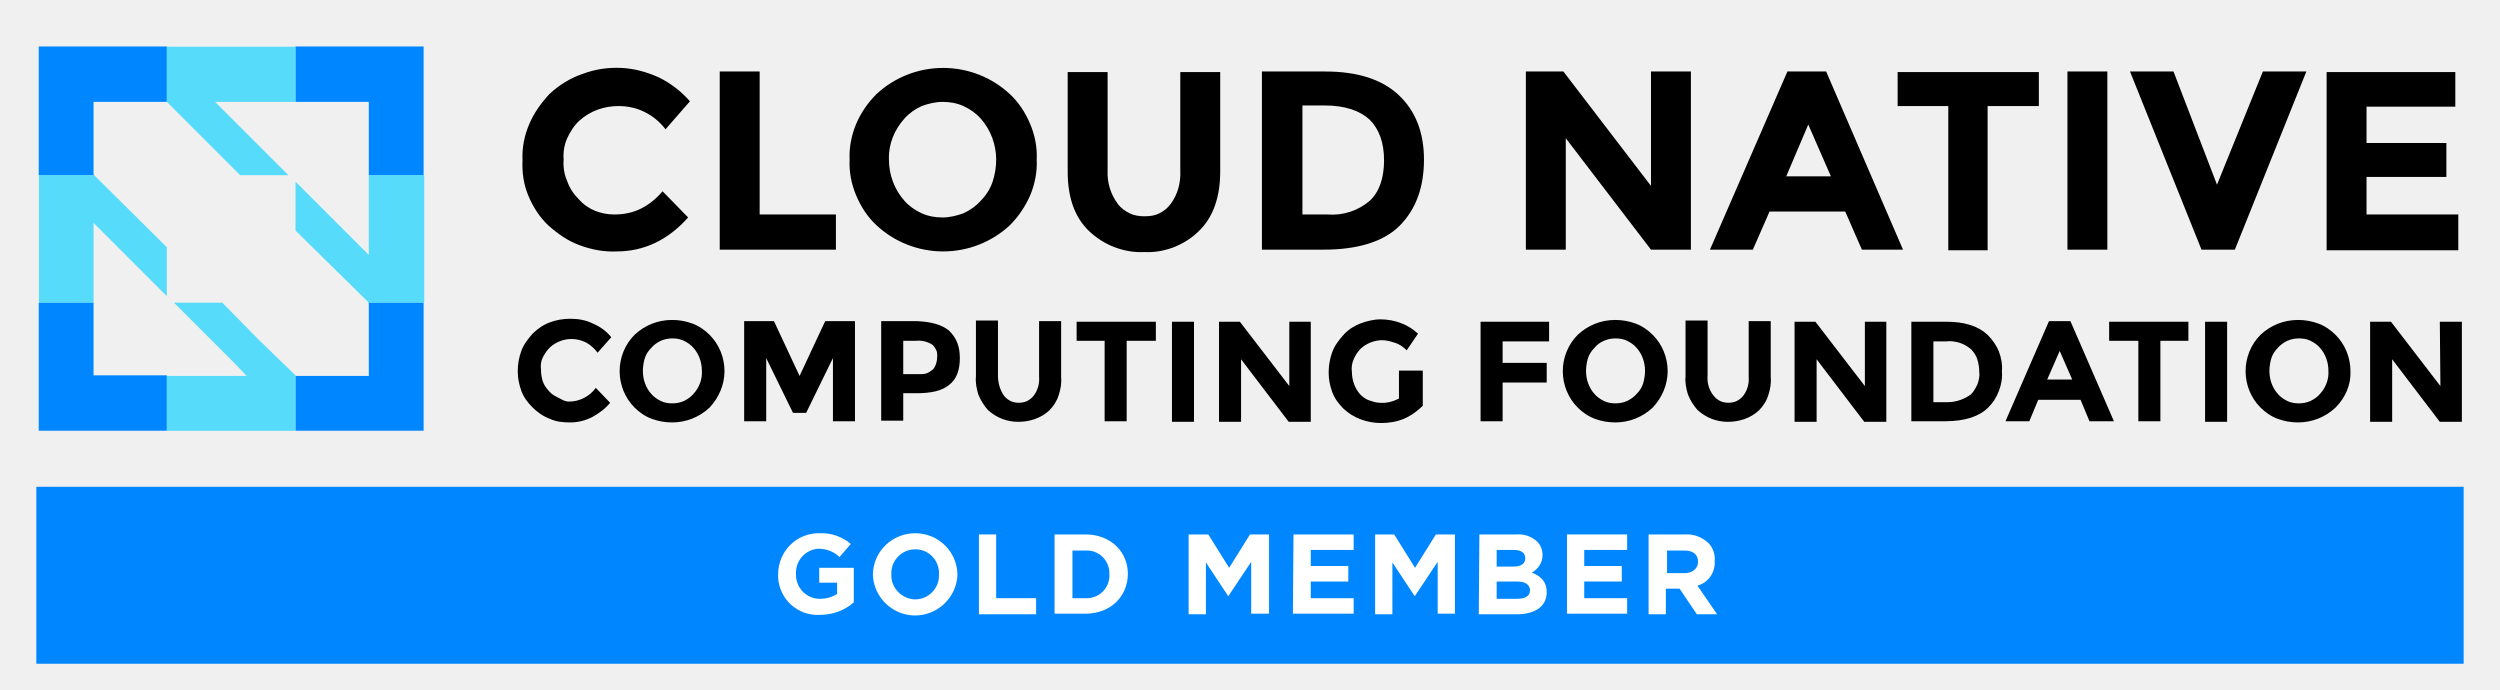
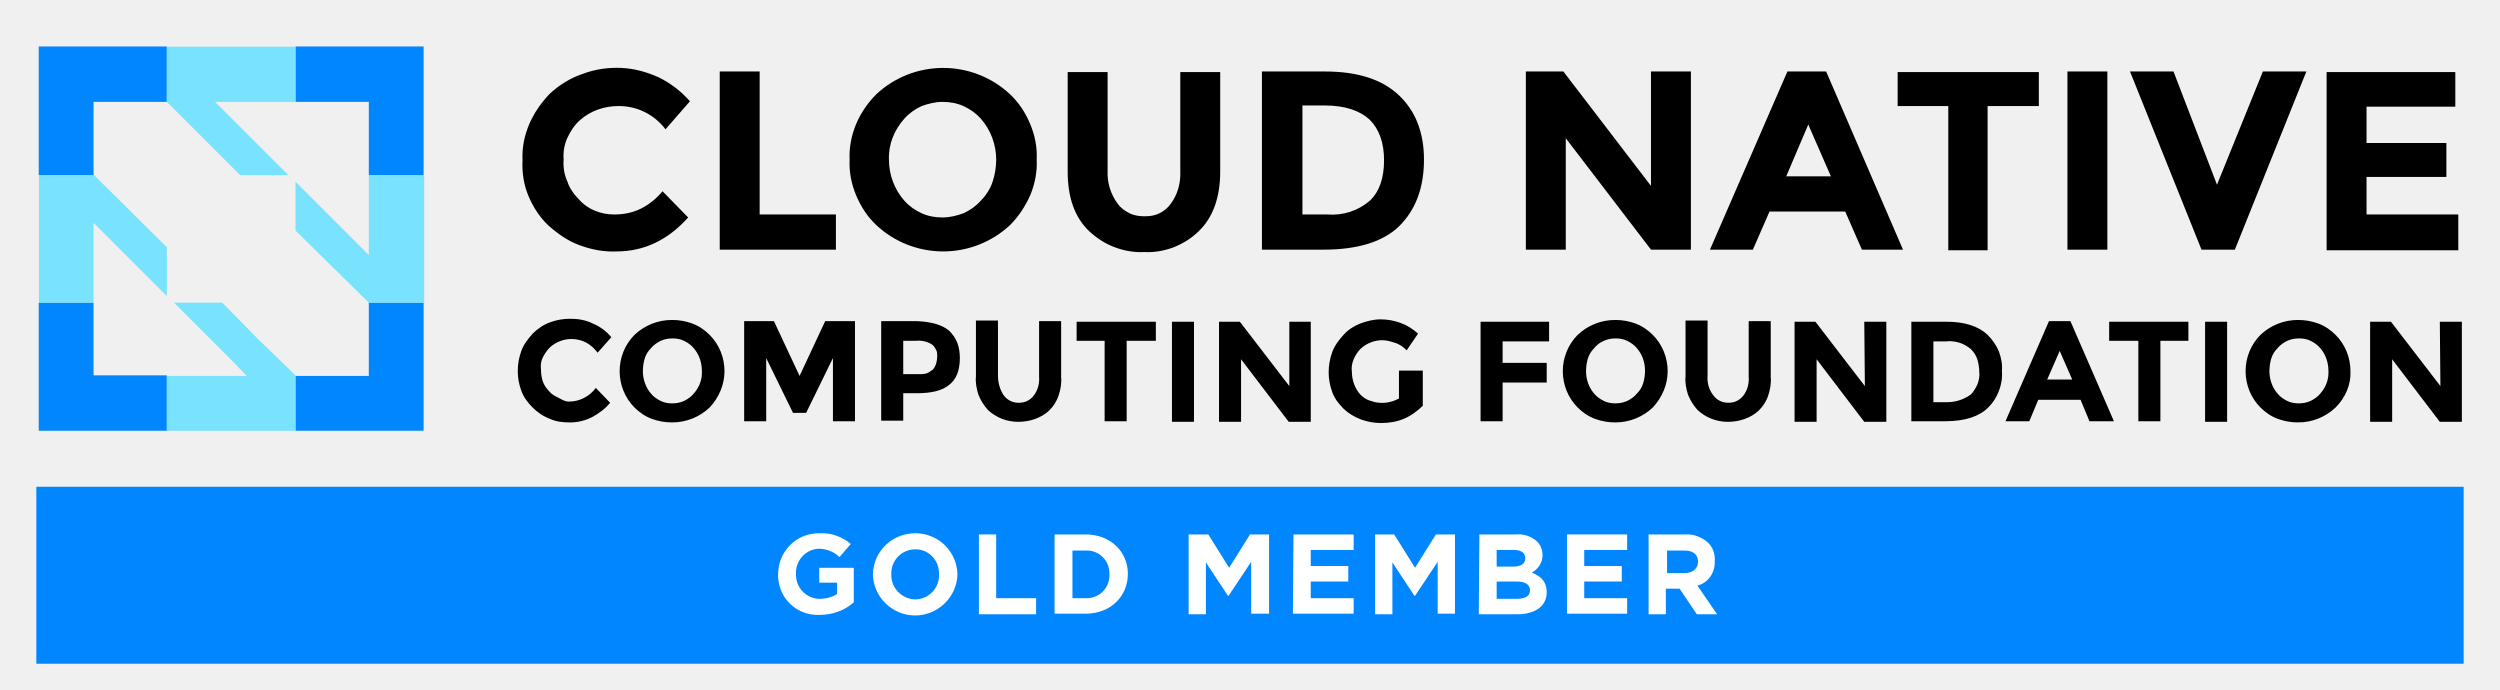
<svg xmlns="http://www.w3.org/2000/svg" xmlns:xlink="http://www.w3.org/1999/xlink" version="1.1" id="Layer_1" x="0px" y="0px" viewBox="0 0 419.6 115.8" style="enable-background:new 0 0 419.6 115.8;" xml:space="preserve">
  <style type="text/css">
	.st0{fill:#0086FF;}
	.st1{fill:#FFFFFF;}
- 	.st2{clip-path:url(#SVGID_00000032641336381565916640000008339985794063895190_);}
- 	.st3{opacity:0.8;}
- 	.st4{opacity:0.8;fill:#00CEFF;enable-background:new    ;}
+ 	.st2{clip-path:url(#SVGID_00000041997141516340822980000001896789130490560934_);}
+ 	.st3{opacity:0.8;fill:#5BDFFF;enable-background:new    ;}
</style>
  <rect x="6.1" y="81.7" class="st0" width="407.4" height="29.7" />
-   <path class="st1" d="M130.6,96.4L130.6,96.4c0-3.8,3-6.9,6.8-6.9c0.1,0,0.1,0,0.2,0c1.9-0.1,3.8,0.6,5.2,1.8l-1.9,2.2  c-0.9-0.9-2.2-1.4-3.5-1.4c-2.2,0.1-3.9,2-3.8,4.2v0c-0.1,2.2,1.6,4.1,3.8,4.2c0.1,0,0.2,0,0.3,0c1,0,2-0.3,2.8-0.8v-1.9h-3v-2.5  h5.8v5.8c-1.6,1.4-3.6,2.1-5.7,2.1c-3.7,0.2-6.8-2.6-7-6.3C130.6,96.8,130.6,96.6,130.6,96.4z" />
-   <path class="st1" d="M146.5,96.4L146.5,96.4c0.1-4,3.4-7,7.3-6.9c3.8,0.1,6.8,3.1,6.9,6.9v0c-0.1,3.9-3.4,7-7.3,6.9  C149.7,103.2,146.6,100.2,146.5,96.4z M157.6,96.4L157.6,96.4c0.1-2.3-1.7-4.2-3.9-4.2c0,0-0.1,0-0.1,0c-2.2,0-4,1.8-4,4  c0,0.1,0,0.1,0,0.2v0c-0.1,2.2,1.7,4.1,3.9,4.2c0,0,0.1,0,0.1,0c2.2,0,4-1.8,4-4C157.6,96.5,157.6,96.5,157.6,96.4z" />
-   <path class="st1" d="M164.3,89.7h2.9v10.7h6.7v2.7h-9.6V89.7z" />
-   <path class="st1" d="M177,89.7h5.2c4.2,0,7.1,2.9,7.1,6.6v0c0,3.8-2.9,6.7-7.1,6.7H177V89.7z M182.2,100.4c2.1,0.1,3.9-1.5,4-3.6  c0-0.1,0-0.3,0-0.4v0c0.1-2.1-1.5-3.9-3.6-4c-0.1,0-0.3,0-0.4,0H180v8H182.2z" />
-   <path class="st1" d="M199.6,89.7h3.2l3.5,5.6l3.5-5.6h3.2V103H210v-8.7l-3.8,5.7h-0.1l-3.7-5.6v8.7h-2.9V89.7z" />
-   <path class="st1" d="M217.1,89.7h10.1v2.6H220V95h6.3v2.6H220v2.8h7.2v2.6h-10.2L217.1,89.7z" />
-   <path class="st1" d="M230.8,89.7h3.2l3.5,5.6l3.5-5.6h3.2V103h-2.9v-8.7l-3.8,5.7h-0.1l-3.7-5.6v8.7h-2.9L230.8,89.7z" />
-   <path class="st1" d="M248.3,89.7h6.2c1.3-0.1,2.5,0.3,3.5,1.2c0.6,0.6,0.9,1.4,0.9,2.3v0c0,1.2-0.7,2.3-1.8,2.9  c1.5,0.6,2.5,1.5,2.5,3.3v0c0,2.4-2,3.7-5,3.7h-6.4L248.3,89.7z M253.9,95.1c1.3,0,2.1-0.4,2.1-1.4v0c0-0.9-0.7-1.4-1.9-1.4h-2.9  v2.8L253.9,95.1z M254.7,100.5c1.3,0,2.1-0.5,2.1-1.4v0c0-0.9-0.7-1.5-2.2-1.5h-3.4v2.9H254.7z" />
+   <path class="st1" d="M130.6,96.4L130.6,96.4c0-3.8,3-6.9,6.8-6.9c0.1,0,0.1,0,0.2,0c1.9-0.1,3.8,0.6,5.2,1.8l-1.9,2.2  c-0.9-0.9-2.2-1.4-3.5-1.4c-2.2,0.1-3.9,2-3.8,4.2l0,0c-0.1,2.2,1.6,4.1,3.8,4.2c0.1,0,0.2,0,0.3,0c1,0,2-0.3,2.8-0.8v-1.9h-3v-2.5  h5.8v5.8c-1.6,1.4-3.6,2.1-5.7,2.1c-3.7,0.2-6.8-2.6-7-6.3C130.6,96.8,130.6,96.6,130.6,96.4z" />
+   <path class="st1" d="M146.5,96.4L146.5,96.4c0.1-4,3.4-7,7.3-6.9c3.8,0.1,6.8,3.1,6.9,6.9l0,0c-0.1,3.9-3.4,7-7.3,6.9  C149.7,103.2,146.6,100.2,146.5,96.4z M157.6,96.4L157.6,96.4c0.1-2.3-1.7-4.2-3.9-4.2h-0.1c-2.2,0-4,1.8-4,4c0,0.1,0,0.1,0,0.2l0,0  c-0.1,2.2,1.7,4.1,3.9,4.2h0.1c2.2,0,4-1.8,4-4C157.6,96.5,157.6,96.5,157.6,96.4z" />
+   <path class="st1" d="M164.3,89.7h2.9v10.7h6.7v2.7h-9.6L164.3,89.7L164.3,89.7z" />
+   <path class="st1" d="M177,89.7h5.2c4.2,0,7.1,2.9,7.1,6.6l0,0c0,3.8-2.9,6.7-7.1,6.7H177V89.7z M182.2,100.4c2.1,0.1,3.9-1.5,4-3.6  c0-0.1,0-0.3,0-0.4l0,0c0.1-2.1-1.5-3.9-3.6-4c-0.1,0-0.3,0-0.4,0H180v8H182.2z" />
+   <path class="st1" d="M199.6,89.7h3.2l3.5,5.6l3.5-5.6h3.2V103h-3v-8.7l-3.8,5.7h-0.1l-3.7-5.6v8.7h-2.9V89.7H199.6z" />
+   <path class="st1" d="M217.1,89.7h10.1v2.6H220V95h6.3v2.6H220v2.8h7.2v2.6H217L217.1,89.7z" />
+   <path class="st1" d="M230.8,89.7h3.2l3.5,5.6l3.5-5.6h3.2V103h-2.9v-8.7l-3.8,5.7h-0.1l-3.7-5.6v8.7h-2.9V89.7z" />
+   <path class="st1" d="M248.3,89.7h6.2c1.3-0.1,2.5,0.3,3.5,1.2c0.6,0.6,0.9,1.4,0.9,2.3l0,0c0,1.2-0.7,2.3-1.8,2.9  c1.5,0.6,2.5,1.5,2.5,3.3l0,0c0,2.4-2,3.7-5,3.7h-6.4L248.3,89.7z M253.9,95.1c1.3,0,2.1-0.4,2.1-1.4l0,0c0-0.9-0.7-1.4-1.9-1.4  h-2.9v2.8H253.9z M254.7,100.5c1.3,0,2.1-0.5,2.1-1.4l0,0c0-0.9-0.7-1.5-2.2-1.5h-3.4v2.9H254.7z" />
  <path class="st1" d="M263,89.7h10.1v2.6h-7.2V95h6.3v2.6h-6.3v2.8h7.2v2.6H263V89.7z" />
-   <path class="st1" d="M276.7,89.7h6.1c1.4-0.1,2.8,0.4,3.9,1.4c0.8,0.8,1.2,1.9,1.1,3.1v0c0.1,1.9-1.1,3.6-2.9,4.1l3.3,4.8h-3.4  l-2.9-4.3h-2.3v4.3h-2.9V89.7z M282.7,96.2c1.4,0,2.3-0.8,2.3-1.9v0c0-1.3-0.9-1.9-2.3-1.9h-2.9v3.8L282.7,96.2z" />
+   <path class="st1" d="M276.7,89.7h6.1c1.4-0.1,2.8,0.4,3.9,1.4c0.8,0.8,1.2,1.9,1.1,3.1l0,0c0.1,1.9-1.1,3.6-2.9,4.1l3.3,4.8h-3.4  l-2.9-4.3h-2.3v4.3h-2.9L276.7,89.7L276.7,89.7z M282.7,96.2c1.4,0,2.3-0.8,2.3-1.9l0,0c0-1.3-0.9-1.9-2.3-1.9h-2.9v3.8H282.7z" />
  <g>
    <g>
-       <defs>
-         <rect id="SVGID_1_" x="6.5" y="7.8" width="406.7" height="64.5" />
-       </defs>
-       <clipPath id="SVGID_00000160171151318482784200000004122064691252016792_">
-         <use xlink:href="#SVGID_1_" style="overflow:visible;" />
-       </clipPath>
-       <g style="clip-path:url(#SVGID_00000160171151318482784200000004122064691252016792_);">
-         <path d="M103.1,36c1.6,0,3.1-0.3,4.5-1c1.4-0.7,2.6-1.7,3.6-2.9l4.3,4.4c-3.4,3.8-7.4,5.7-12,5.7c-2.1,0.1-4.2-0.3-6.1-1     c-2-0.7-3.7-1.9-5.3-3.3c-1.5-1.4-2.6-3.1-3.4-5c-0.8-1.9-1.1-3.9-1-6c-0.1-2.1,0.3-4.1,1.1-6c0.8-1.9,2-3.6,3.4-5.1     c1.6-1.5,3.5-2.7,5.6-3.4c2.1-0.8,4.3-1.1,6.5-1c2.2,0.1,4.3,0.7,6.3,1.6c2,1,3.7,2.3,5.2,4l-4.1,4.7c-0.9-1.2-2.1-2.2-3.5-2.9     c-1.4-0.7-2.9-1-4.4-1c-2.4,0-4.7,0.8-6.5,2.4c-0.9,0.8-1.6,1.9-2.1,3c-0.5,1.1-0.7,2.4-0.6,3.6c-0.1,1.2,0.1,2.5,0.6,3.6     c0.4,1.2,1.1,2.2,2,3.1C98.7,35.2,100.9,36,103.1,36z M120.8,41.9V12h6.7v24h12.8v5.9H120.8z M169.5,37.8c-3,2.8-7,4.4-11.2,4.4     s-8.2-1.6-11.2-4.4c-1.5-1.4-2.6-3.1-3.4-5c-0.8-1.9-1.2-3.9-1.1-6c-0.1-2,0.3-4.1,1.1-6c0.8-1.9,2-3.6,3.4-5     c3-2.8,7-4.4,11.2-4.4s8.2,1.6,11.2,4.4c1.5,1.4,2.6,3.1,3.4,5c0.8,1.9,1.2,3.9,1.1,6c0.1,2-0.3,4.1-1.1,6     C172.1,34.6,171,36.3,169.5,37.8z M167.2,26.8c0-2.5-0.9-5-2.6-6.9c-0.8-0.9-1.8-1.6-2.9-2.1c-1.1-0.5-2.3-0.7-3.5-0.7     c-1.2,0-2.4,0.3-3.5,0.7c-1.1,0.5-2.1,1.2-2.9,2.1c-1.7,1.9-2.7,4.3-2.6,6.9c0,2.5,0.9,5,2.6,6.9c0.8,0.9,1.8,1.6,2.9,2.1     c1.1,0.5,2.3,0.7,3.5,0.7c1.2,0,2.4-0.3,3.5-0.7c1.1-0.5,2.1-1.2,2.9-2.1c0.9-0.9,1.6-2,2-3.2C167,29.3,167.2,28,167.2,26.8z      M187.6,34.2c0.5,0.7,1.2,1.2,2,1.6c0.8,0.4,1.7,0.5,2.5,0.5c0.9,0,1.7-0.1,2.5-0.5c0.8-0.4,1.4-0.9,1.9-1.6     c1.2-1.6,1.7-3.6,1.6-5.6V12.1h6.7v16.7c0,4.3-1.2,7.7-3.6,10c-1.2,1.2-2.7,2.1-4.2,2.7c-1.6,0.6-3.3,0.9-4.9,0.8     c-1.7,0.1-3.4-0.2-5-0.8c-1.6-0.6-3-1.5-4.3-2.7c-2.4-2.3-3.6-5.6-3.6-10V12.1h6.7v16.5C185.8,30.6,186.4,32.6,187.6,34.2z      M234.7,15.9c2.8,2.6,4.3,6.2,4.3,10.9s-1.4,8.4-4.1,11.1c-2.7,2.7-7.1,4-12.7,4h-10.4V12h10.6C227.8,12,231.9,13.3,234.7,15.9z      M229.9,33.7c1.6-1.5,2.4-3.8,2.4-6.8c0-2.9-0.8-5.2-2.4-6.8c-1.6-1.5-4.1-2.4-7.6-2.4h-3.7V36h4.2     C225.4,36.2,227.9,35.4,229.9,33.7z M277.1,12h6.7v29.9h-6.7l-14.3-18.7v18.7h-6.7V12h6.3l14.7,19.2V12z M312.5,41.9l-2.8-6.4     H297l-2.8,6.4h-7.2L300,12h6.5l12.9,29.9H312.5z M303.5,20.9l-3.7,8.7h7.5L303.5,20.9z M333.6,17.8V42H327V17.8h-8.5v-5.7h23.7     v5.7H333.6z M347,12h6.7v29.9H347V12z M372.1,31l7.7-19h7.3l-12,29.9h-5.6l-12-29.9h7.3L372.1,31z M412.1,12v5.9h-14.9v6.1h13.4     v5.7h-13.4V36h15.4V42h-22.1V12.1h21.6V12z M95.5,67.4c0.9,0,1.7-0.2,2.5-0.6c0.8-0.4,1.5-1,2-1.7l2.4,2.5c-0.8,1-1.9,1.8-3,2.4     c-1.2,0.6-2.4,0.9-3.7,0.9c-1.2,0-2.3-0.1-3.4-0.6c-1.1-0.4-2.1-1.1-2.9-1.9c-0.8-0.8-1.5-1.7-1.9-2.8c-0.4-1.1-0.6-2.2-0.6-3.3     c0-1.2,0.2-2.3,0.6-3.4c0.4-1.1,1.1-2,1.9-2.9c0.8-0.8,1.8-1.5,2.9-1.9c1.1-0.4,2.2-0.6,3.4-0.6c1.3,0,2.6,0.2,3.8,0.8     c1.2,0.5,2.3,1.3,3.1,2.3l-2.3,2.6c-0.5-0.7-1.2-1.3-1.9-1.7c-0.8-0.4-1.6-0.6-2.5-0.6c-1.3,0-2.6,0.5-3.6,1.4     c-0.5,0.5-0.9,1.1-1.2,1.7c-0.3,0.6-0.4,1.3-0.3,2c0,0.7,0.1,1.4,0.3,2c0.2,0.6,0.6,1.2,1.1,1.7c0.4,0.5,1,0.8,1.6,1.1     S94.8,67.4,95.5,67.4z M119.1,68.4c-1.7,1.6-3.9,2.5-6.3,2.5c-1.2,0-2.3-0.2-3.4-0.6c-1.1-0.4-2.1-1.1-2.9-1.9     c-1.6-1.6-2.5-3.8-2.5-6.1c0-2.3,0.9-4.5,2.5-6.1c1.7-1.6,3.9-2.5,6.3-2.5c1.2,0,2.3,0.2,3.4,0.6c1.1,0.4,2.1,1.1,2.9,1.9     c1.6,1.6,2.5,3.8,2.5,6.1C121.6,64.5,120.7,66.7,119.1,68.4z M117.8,62.2c0-1.4-0.5-2.8-1.4-3.8c-0.4-0.5-1-0.9-1.6-1.2     c-0.6-0.3-1.3-0.4-1.9-0.4c-0.7,0-1.3,0.1-2,0.4c-0.6,0.3-1.2,0.7-1.6,1.2c-0.5,0.5-0.9,1.1-1.1,1.8c-0.2,0.7-0.3,1.4-0.3,2.1     c0,1.4,0.5,2.8,1.4,3.8c0.4,0.5,1,0.9,1.6,1.2c0.6,0.3,1.3,0.4,1.9,0.4c0.7,0,1.3-0.1,2-0.4c0.6-0.3,1.2-0.7,1.6-1.2     C117.4,65,117.9,63.6,117.8,62.2z M139.8,60.1l-4.5,9.2h-2.2l-4.5-9.2v10.6h-3.7V53.9h5l4.3,9.2l4.3-9.2h5v16.8h-3.7V60.1z      M159.3,55.5c0.6,0.6,1.1,1.3,1.4,2.1c0.3,0.8,0.4,1.7,0.4,2.5c0,2.1-0.6,3.6-1.8,4.5c-1.2,1-3,1.4-5.5,1.4h-2.2v4.6h-3.7V53.9h6     C156.3,54,158.1,54.5,159.3,55.5z M156.6,62c0.5-0.6,0.7-1.4,0.7-2.2c0-0.4,0-0.8-0.2-1.1c-0.2-0.4-0.4-0.7-0.7-0.9     c-0.8-0.5-1.8-0.7-2.7-0.6h-2.1v5.6h2.5c0.5,0,0.9,0,1.3-0.1C155.8,62.6,156.2,62.3,156.6,62z M168.5,66.4     c0.3,0.4,0.7,0.7,1.1,0.9c0.4,0.2,0.9,0.3,1.4,0.3c0.5,0,1-0.1,1.4-0.3c0.4-0.2,0.8-0.5,1.1-0.9c0.7-0.9,1-2.1,0.9-3.2v-9.3h3.7     v9.4c0.1,1-0.1,2.1-0.4,3c-0.3,1-0.9,1.9-1.6,2.6c-1.4,1.3-3.3,1.9-5.2,1.9c-1.9,0-3.7-0.7-5.1-2c-0.7-0.8-1.2-1.6-1.6-2.6     c-0.3-1-0.5-2-0.4-3v-9.4h3.7V63C167.5,64.2,167.8,65.4,168.5,66.4z M189.1,57.2v13.5h-3.7V57.2h-4.7V54H194v3.2H189.1z      M196.7,54h3.7v16.8h-3.7V54z M216.3,54h3.7v16.8h-3.7l-8-10.5v10.5h-3.7V54h3.5l8.3,10.8V54H216.3z M235.1,62.2h3.7v5.9     c-0.9,0.9-2,1.7-3.2,2.2c-1.2,0.5-2.5,0.7-3.8,0.7c-2.3,0-4.6-0.8-6.3-2.4c-0.8-0.8-1.5-1.7-1.9-2.8c-0.4-1.1-0.6-2.2-0.6-3.3     c0-1.1,0.2-2.3,0.6-3.4c0.4-1.1,1.1-2,1.9-2.9s1.8-1.5,2.8-1.9c1.1-0.4,2.2-0.7,3.4-0.7c2.3,0,4.6,0.8,6.3,2.4l-1.9,2.8     c-0.6-0.6-1.3-1.1-2.1-1.3c-0.6-0.2-1.3-0.4-2-0.4c-1.3,0-2.6,0.5-3.6,1.4c-0.5,0.5-0.9,1.1-1.2,1.8c-0.3,0.7-0.4,1.4-0.3,2.1     c0,1.4,0.5,2.8,1.4,3.8c0.4,0.4,0.9,0.8,1.5,1s1.2,0.4,1.8,0.4c1.1,0.1,2.2-0.2,3.2-0.7v-4.7H235.1z M260,54v3.3h-7.8v3.6h7.4     v3.3h-7.4v6.5h-3.7V54H260z M277.4,68.4c-1.7,1.6-3.9,2.5-6.3,2.5c-1.2,0-2.3-0.2-3.4-0.6s-2.1-1.1-2.9-1.9     c-1.6-1.6-2.5-3.8-2.5-6.1c0-2.3,0.9-4.5,2.5-6.1c1.7-1.6,3.9-2.5,6.3-2.5c1.2,0,2.3,0.2,3.4,0.6c1.1,0.4,2.1,1.1,2.9,1.9     c1.6,1.6,2.5,3.8,2.5,6.1C279.9,64.5,279,66.7,277.4,68.4z M276.1,62.2c0-1.4-0.5-2.8-1.4-3.8c-0.4-0.5-1-0.9-1.6-1.2     c-0.6-0.3-1.3-0.4-1.9-0.4c-0.7,0-1.3,0.1-2,0.4s-1.2,0.7-1.6,1.2c-0.5,0.5-0.9,1.1-1.1,1.8c-0.2,0.7-0.3,1.4-0.3,2.1     c0,1.4,0.5,2.8,1.4,3.8c0.4,0.5,1,0.9,1.6,1.2c0.6,0.3,1.3,0.4,1.9,0.4c0.7,0,1.3-0.1,2-0.4c0.6-0.3,1.2-0.7,1.6-1.2     c0.5-0.5,0.9-1.1,1.1-1.8C276,63.6,276.1,62.9,276.1,62.2z M287.6,66.4c0.3,0.4,0.7,0.7,1.1,0.9c0.4,0.2,0.9,0.3,1.4,0.3     s1-0.1,1.4-0.3c0.4-0.2,0.8-0.5,1.1-0.9c0.7-0.9,1-2.1,0.9-3.2v-9.3h3.7v9.4c0.1,1-0.1,2.1-0.4,3c-0.3,1-0.9,1.9-1.6,2.6     c-1.4,1.3-3.3,1.9-5.2,1.9c-1.9,0-3.7-0.7-5.1-2c-0.7-0.8-1.2-1.6-1.6-2.6c-0.3-1-0.5-2-0.4-3v-9.4h3.7V63     C286.5,64.2,286.8,65.4,287.6,66.4z M312.9,54h3.7v16.8h-3.7l-8-10.5v10.5h-3.7V54h3.5l8.3,10.8V54H312.9z M333.6,56.2     c0.8,0.8,1.5,1.8,1.9,2.8c0.4,1.1,0.6,2.2,0.5,3.3c0.1,1.1-0.1,2.3-0.5,3.3c-0.4,1.1-1,2-1.8,2.8c-1.5,1.5-3.9,2.3-7.2,2.3h-5.7     V54h5.9C329.7,54,332,54.7,333.6,56.2z M330.8,66.2c0.5-0.5,0.8-1.1,1.1-1.7c0.2-0.6,0.4-1.3,0.3-2c0-0.7-0.1-1.4-0.3-2.1     c-0.2-0.7-0.6-1.3-1.1-1.8c-0.6-0.5-1.3-0.9-2-1.1c-0.7-0.2-1.5-0.3-2.2-0.2h-2.1v10.2h2.4C328.3,67.5,329.7,67,330.8,66.2z      M350.7,70.7l-1.5-3.6h-7.1l-1.5,3.6h-4l7.3-16.8h3.6l7.3,16.8H350.7z M345.7,58.9l-2.1,4.8h4.2L345.7,58.9z M362.6,57.2v13.5     h-3.7V57.2H354V54h13.3v3.2H362.6z M370.1,54h3.7v16.8h-3.7V54z M392,68.4c-1.7,1.6-3.9,2.5-6.3,2.5c-1.2,0-2.3-0.2-3.4-0.6     s-2.1-1.1-2.9-1.9c-1.6-1.6-2.5-3.8-2.5-6.1c0-2.3,0.9-4.5,2.5-6.1c1.7-1.6,3.9-2.5,6.3-2.5c1.2,0,2.3,0.2,3.4,0.6     c1.1,0.4,2.1,1.1,2.9,1.9c1.6,1.6,2.5,3.8,2.5,6.1C394.6,64.5,393.7,66.7,392,68.4z M390.8,62.2c0-1.4-0.5-2.8-1.4-3.8     c-0.4-0.5-1-0.9-1.6-1.2c-0.6-0.3-1.3-0.4-1.9-0.4c-0.7,0-1.3,0.1-2,0.4c-0.6,0.3-1.2,0.7-1.6,1.2c-0.5,0.5-0.9,1.1-1.1,1.8     c-0.2,0.7-0.3,1.4-0.3,2.1c0,1.4,0.5,2.8,1.4,3.8c0.4,0.5,1,0.9,1.6,1.2c0.6,0.3,1.3,0.4,1.9,0.4c0.7,0,1.3-0.1,2-0.4     c0.6-0.3,1.2-0.7,1.6-1.2C390.4,65,390.9,63.6,390.8,62.2z M409.5,54h3.7v16.8h-3.7l-8-10.5v10.5h-3.7V54h3.5l8.3,10.8L409.5,54z     " />
-         <path class="st0" d="M15.7,50.8H6.5v21.5H28v-9.3H15.7V50.8z M61.9,50.9v12.2H49.6v9.3h21.5V50.8h-9.3L61.9,50.9z M6.5,29.4h9.3     l-0.1-0.1V17.1H28V7.8H6.5V29.4z M49.6,7.8v9.3h12.3v12.3h9.2V7.8H49.6z" />
-         <g class="st3">
-           <path class="st4" d="M48.4,29.4L36.1,17.1h13.5V7.8H28v9.3l12.3,12.3H48.4z M37.3,50.8h-8.1L39.4,61l2,2.1H28v9.3h21.6V63      l-6.2-6L37.3,50.8z M61.9,29.4v13.4l-2.1-2.1L49.6,30.5v8.2l6.1,6l6.2,6.1h9.3V29.4H61.9z M28,41.5L15.8,29.4H6.5v21.4h9.2V37.4      L28,49.7V41.5z" />
+       <g>
+         <defs>
+           <rect id="SVGID_1_" x="6.5" y="7.8" width="406.7" height="64.5" />
+         </defs>
+         <clipPath id="SVGID_00000152264420864518598210000000305291598240507834_">
+           <use xlink:href="#SVGID_1_" style="overflow:visible;" />
+         </clipPath>
+         <g style="clip-path:url(#SVGID_00000152264420864518598210000000305291598240507834_);">
+           <path d="M103.1,36c1.6,0,3.1-0.3,4.5-1s2.6-1.7,3.6-2.9l4.3,4.4c-3.4,3.8-7.4,5.7-12,5.7c-2.1,0.1-4.2-0.3-6.1-1      c-2-0.7-3.7-1.9-5.3-3.3c-1.5-1.4-2.6-3.1-3.4-5c-0.8-1.9-1.1-3.9-1-6c-0.1-2.1,0.3-4.1,1.1-6c0.8-1.9,2-3.6,3.4-5.1      c1.6-1.5,3.5-2.7,5.6-3.4c2.1-0.8,4.3-1.1,6.5-1s4.3,0.7,6.3,1.6c2,1,3.7,2.3,5.2,4l-4.1,4.7c-0.9-1.2-2.1-2.2-3.5-2.9      c-1.4-0.7-2.9-1-4.4-1c-2.4,0-4.7,0.8-6.5,2.4c-0.9,0.8-1.6,1.9-2.1,3s-0.7,2.4-0.6,3.6c-0.1,1.2,0.1,2.5,0.6,3.6      c0.4,1.2,1.1,2.2,2,3.1C98.7,35.2,100.9,36,103.1,36z M120.8,41.9V12h6.7v24h12.8v5.9H120.8z M169.5,37.8c-3,2.8-7,4.4-11.2,4.4      s-8.2-1.6-11.2-4.4c-1.5-1.4-2.6-3.1-3.4-5c-0.8-1.9-1.2-3.9-1.1-6c-0.1-2,0.3-4.1,1.1-6s2-3.6,3.4-5c3-2.8,7-4.4,11.2-4.4      s8.2,1.6,11.2,4.4c1.5,1.4,2.6,3.1,3.4,5c0.8,1.9,1.2,3.9,1.1,6c0.1,2-0.3,4.1-1.1,6C172.1,34.6,171,36.3,169.5,37.8z       M167.2,26.8c0-2.5-0.9-5-2.6-6.9c-0.8-0.9-1.8-1.6-2.9-2.1c-1.1-0.5-2.3-0.7-3.5-0.7s-2.4,0.3-3.5,0.7      c-1.1,0.5-2.1,1.2-2.9,2.1c-1.7,1.9-2.7,4.3-2.6,6.9c0,2.5,0.9,5,2.6,6.9c0.8,0.9,1.8,1.6,2.9,2.1c1.1,0.5,2.3,0.7,3.5,0.7      s2.4-0.3,3.5-0.7c1.1-0.5,2.1-1.2,2.9-2.1c0.9-0.9,1.6-2,2-3.2C167,29.3,167.2,28,167.2,26.8z M187.6,34.2      c0.5,0.7,1.2,1.2,2,1.6c0.8,0.4,1.7,0.5,2.5,0.5c0.9,0,1.7-0.1,2.5-0.5s1.4-0.9,1.9-1.6c1.2-1.6,1.7-3.6,1.6-5.6V12.1h6.7v16.7      c0,4.3-1.2,7.7-3.6,10c-1.2,1.2-2.7,2.1-4.2,2.7c-1.6,0.6-3.3,0.9-4.9,0.8c-1.7,0.1-3.4-0.2-5-0.8s-3-1.5-4.3-2.7      c-2.4-2.3-3.6-5.6-3.6-10V12.1h6.7v16.5C185.8,30.6,186.4,32.6,187.6,34.2z M234.7,15.9c2.8,2.6,4.3,6.2,4.3,10.9      s-1.4,8.4-4.1,11.1c-2.7,2.7-7.1,4-12.7,4h-10.4V12h10.6C227.8,12,231.9,13.3,234.7,15.9z M229.9,33.7c1.6-1.5,2.4-3.8,2.4-6.8      c0-2.9-0.8-5.2-2.4-6.8c-1.6-1.5-4.1-2.4-7.6-2.4h-3.7V36h4.2C225.4,36.2,227.9,35.4,229.9,33.7z M277.1,12h6.7v29.9h-6.7      l-14.3-18.7v18.7h-6.7V12h6.3l14.7,19.2V12z M312.5,41.9l-2.8-6.4H297l-2.8,6.4H287L300,12h6.5l12.9,29.9H312.5z M303.5,20.9      l-3.7,8.7h7.5L303.5,20.9z M333.6,17.8V42H327V17.8h-8.5v-5.7h23.7v5.7H333.6z M347,12h6.7v29.9H347V12z M372.1,31l7.7-19h7.3      l-12,29.9h-5.6l-12-29.9h7.3L372.1,31z M412.1,12v5.9h-14.9V24h13.4v5.7h-13.4V36h15.4v6h-22.1V12.1h21.6V12z M95.5,67.4      c0.9,0,1.7-0.2,2.5-0.6s1.5-1,2-1.7l2.4,2.5c-0.8,1-1.9,1.8-3,2.4c-1.2,0.6-2.4,0.9-3.7,0.9c-1.2,0-2.3-0.1-3.4-0.6      c-1.1-0.4-2.1-1.1-2.9-1.9s-1.5-1.7-1.9-2.8c-0.4-1.1-0.6-2.2-0.6-3.3c0-1.2,0.2-2.3,0.6-3.4c0.4-1.1,1.1-2,1.9-2.9      c0.8-0.8,1.8-1.5,2.9-1.9s2.2-0.6,3.4-0.6c1.3,0,2.6,0.2,3.8,0.8c1.2,0.5,2.3,1.3,3.1,2.3l-2.3,2.6c-0.5-0.7-1.2-1.3-1.9-1.7      c-0.8-0.4-1.6-0.6-2.5-0.6c-1.3,0-2.6,0.5-3.6,1.4c-0.5,0.5-0.9,1.1-1.2,1.7c-0.3,0.6-0.4,1.3-0.3,2c0,0.7,0.1,1.4,0.3,2      c0.2,0.6,0.6,1.2,1.1,1.7c0.4,0.5,1,0.8,1.6,1.1S94.8,67.4,95.5,67.4z M119.1,68.4c-1.7,1.6-3.9,2.5-6.3,2.5      c-1.2,0-2.3-0.2-3.4-0.6s-2.1-1.1-2.9-1.9c-1.6-1.6-2.5-3.8-2.5-6.1c0-2.3,0.9-4.5,2.5-6.1c1.7-1.6,3.9-2.5,6.3-2.5      c1.2,0,2.3,0.2,3.4,0.6c1.1,0.4,2.1,1.1,2.9,1.9c1.6,1.6,2.5,3.8,2.5,6.1C121.6,64.5,120.7,66.7,119.1,68.4z M117.8,62.2      c0-1.4-0.5-2.8-1.4-3.8c-0.4-0.5-1-0.9-1.6-1.2s-1.3-0.4-1.9-0.4c-0.7,0-1.3,0.1-2,0.4c-0.6,0.3-1.2,0.7-1.6,1.2      c-0.5,0.5-0.9,1.1-1.1,1.8s-0.3,1.4-0.3,2.1c0,1.4,0.5,2.8,1.4,3.8c0.4,0.5,1,0.9,1.6,1.2c0.6,0.3,1.3,0.4,1.9,0.4      c0.7,0,1.3-0.1,2-0.4c0.6-0.3,1.2-0.7,1.6-1.2C117.4,65,117.9,63.6,117.8,62.2z M139.8,60.1l-4.5,9.2h-2.2l-4.5-9.2v10.6h-3.7      V53.9h5l4.3,9.2l4.3-9.2h5v16.8h-3.7L139.8,60.1L139.8,60.1z M159.3,55.5c0.6,0.6,1.1,1.3,1.4,2.1c0.3,0.8,0.4,1.7,0.4,2.5      c0,2.1-0.6,3.6-1.8,4.5c-1.2,1-3,1.4-5.5,1.4h-2.2v4.6h-3.7V53.9h6C156.3,54,158.1,54.5,159.3,55.5z M156.6,62      c0.5-0.6,0.7-1.4,0.7-2.2c0-0.4,0-0.8-0.2-1.1c-0.2-0.4-0.4-0.7-0.7-0.9c-0.8-0.5-1.8-0.7-2.7-0.6h-2.1v5.6h2.5      c0.5,0,0.9,0,1.3-0.1C155.8,62.6,156.2,62.3,156.6,62z M168.5,66.4c0.3,0.4,0.7,0.7,1.1,0.9c0.4,0.2,0.9,0.3,1.4,0.3      s1-0.1,1.4-0.3c0.4-0.2,0.8-0.5,1.1-0.9c0.7-0.9,1-2.1,0.9-3.2v-9.3h3.7v9.4c0.1,1-0.1,2.1-0.4,3c-0.3,1-0.9,1.9-1.6,2.6      c-1.4,1.3-3.3,1.9-5.2,1.9s-3.7-0.7-5.1-2c-0.7-0.8-1.2-1.6-1.6-2.6c-0.3-1-0.5-2-0.4-3v-9.4h3.7V63      C167.5,64.2,167.8,65.4,168.5,66.4z M189.1,57.2v13.5h-3.7V57.2h-4.7V54H194v3.2H189.1z M196.7,54h3.7v16.8h-3.7V54z M216.3,54      h3.7v16.8h-3.7l-8-10.5v10.5h-3.7V54h3.5l8.3,10.8V54H216.3z M235.1,62.2h3.7v5.9c-0.9,0.9-2,1.7-3.2,2.2s-2.5,0.7-3.8,0.7      c-2.3,0-4.6-0.8-6.3-2.4c-0.8-0.8-1.5-1.7-1.9-2.8c-0.4-1.1-0.6-2.2-0.6-3.3s0.2-2.3,0.6-3.4c0.4-1.1,1.1-2,1.9-2.9      s1.8-1.5,2.8-1.9c1.1-0.4,2.2-0.7,3.4-0.7c2.3,0,4.6,0.8,6.3,2.4l-1.9,2.8c-0.6-0.6-1.3-1.1-2.1-1.3c-0.6-0.2-1.3-0.4-2-0.4      c-1.3,0-2.6,0.5-3.6,1.4c-0.5,0.5-0.9,1.1-1.2,1.8s-0.4,1.4-0.3,2.1c0,1.4,0.5,2.8,1.4,3.8c0.4,0.4,0.9,0.8,1.5,1      s1.2,0.4,1.8,0.4c1.1,0.1,2.2-0.2,3.2-0.7v-4.7L235.1,62.2L235.1,62.2z M260,54v3.3h-7.8v3.6h7.4v3.3h-7.4v6.5h-3.7V54H260z       M277.4,68.4c-1.7,1.6-3.9,2.5-6.3,2.5c-1.2,0-2.3-0.2-3.4-0.6s-2.1-1.1-2.9-1.9c-1.6-1.6-2.5-3.8-2.5-6.1      c0-2.3,0.9-4.5,2.5-6.1c1.7-1.6,3.9-2.5,6.3-2.5c1.2,0,2.3,0.2,3.4,0.6c1.1,0.4,2.1,1.1,2.9,1.9c1.6,1.6,2.5,3.8,2.5,6.1      C279.9,64.5,279,66.7,277.4,68.4z M276.1,62.2c0-1.4-0.5-2.8-1.4-3.8c-0.4-0.5-1-0.9-1.6-1.2s-1.3-0.4-1.9-0.4      c-0.7,0-1.3,0.1-2,0.4s-1.2,0.7-1.6,1.2c-0.5,0.5-0.9,1.1-1.1,1.8s-0.3,1.4-0.3,2.1c0,1.4,0.5,2.8,1.4,3.8      c0.4,0.5,1,0.9,1.6,1.2c0.6,0.3,1.3,0.4,1.9,0.4c0.7,0,1.3-0.1,2-0.4c0.6-0.3,1.2-0.7,1.6-1.2c0.5-0.5,0.9-1.1,1.1-1.8      C276,63.6,276.1,62.9,276.1,62.2z M287.6,66.4c0.3,0.4,0.7,0.7,1.1,0.9c0.4,0.2,0.9,0.3,1.4,0.3s1-0.1,1.4-0.3      c0.4-0.2,0.8-0.5,1.1-0.9c0.7-0.9,1-2.1,0.9-3.2v-9.3h3.7v9.4c0.1,1-0.1,2.1-0.4,3c-0.3,1-0.9,1.9-1.6,2.6      c-1.4,1.3-3.3,1.9-5.2,1.9c-1.9,0-3.7-0.7-5.1-2c-0.7-0.8-1.2-1.6-1.6-2.6c-0.3-1-0.5-2-0.4-3v-9.4h3.7V63      C286.5,64.2,286.8,65.4,287.6,66.4z M312.9,54h3.7v16.8h-3.7l-8-10.5v10.5h-3.7V54h3.5l8.3,10.8L312.9,54L312.9,54z M333.6,56.2      c0.8,0.8,1.5,1.8,1.9,2.8c0.4,1.1,0.6,2.2,0.5,3.3c0.1,1.1-0.1,2.3-0.5,3.3c-0.4,1.1-1,2-1.8,2.8c-1.5,1.5-3.9,2.3-7.2,2.3h-5.7      V54h5.9C329.7,54,332,54.7,333.6,56.2z M330.8,66.2c0.5-0.5,0.8-1.1,1.1-1.7c0.2-0.6,0.4-1.3,0.3-2c0-0.7-0.1-1.4-0.3-2.1      c-0.2-0.7-0.6-1.3-1.1-1.8c-0.6-0.5-1.3-0.9-2-1.1c-0.7-0.2-1.5-0.3-2.2-0.2h-2.1v10.2h2.4C328.3,67.5,329.7,67,330.8,66.2z       M350.7,70.7l-1.5-3.6h-7.1l-1.5,3.6h-4l7.3-16.8h3.6l7.3,16.8H350.7z M345.7,58.9l-2.1,4.8h4.2L345.7,58.9z M362.6,57.2v13.5      h-3.7V57.2H354V54h13.3v3.2H362.6z M370.1,54h3.7v16.8h-3.7V54z M392,68.4c-1.7,1.6-3.9,2.5-6.3,2.5c-1.2,0-2.3-0.2-3.4-0.6      s-2.1-1.1-2.9-1.9c-1.6-1.6-2.5-3.8-2.5-6.1c0-2.3,0.9-4.5,2.5-6.1c1.7-1.6,3.9-2.5,6.3-2.5c1.2,0,2.3,0.2,3.4,0.6      c1.1,0.4,2.1,1.1,2.9,1.9c1.6,1.6,2.5,3.8,2.5,6.1C394.6,64.5,393.7,66.7,392,68.4z M390.8,62.2c0-1.4-0.5-2.8-1.4-3.8      c-0.4-0.5-1-0.9-1.6-1.2s-1.3-0.4-1.9-0.4c-0.7,0-1.3,0.1-2,0.4c-0.6,0.3-1.2,0.7-1.6,1.2c-0.5,0.5-0.9,1.1-1.1,1.8      s-0.3,1.4-0.3,2.1c0,1.4,0.5,2.8,1.4,3.8c0.4,0.5,1,0.9,1.6,1.2c0.6,0.3,1.3,0.4,1.9,0.4c0.7,0,1.3-0.1,2-0.4      c0.6-0.3,1.2-0.7,1.6-1.2C390.4,65,390.9,63.6,390.8,62.2z M409.5,54h3.7v16.8h-3.7l-8-10.5v10.5h-3.7V54h3.5l8.3,10.8L409.5,54      z" />
+           <path class="st0" d="M15.7,50.8H6.5v21.5H28V63H15.7V50.8z M61.9,50.9v12.2H49.6v9.3h21.5V50.8h-9.3L61.9,50.9z M6.5,29.4h9.3      l-0.1-0.1V17.1H28V7.8H6.5V29.4z M49.6,7.8v9.3h12.3v12.3h9.2V7.8H49.6z" />
+           <g>
+             <path class="st3" d="M48.4,29.4L36.1,17.1h13.5V7.8H28v9.3l12.3,12.3C40.3,29.4,48.4,29.4,48.4,29.4z M37.3,50.8h-8.1L39.4,61       l2,2.1H28v9.3h21.6V63l-6.2-6L37.3,50.8z M61.9,29.4v13.4l-2.1-2.1L49.6,30.5v8.2l6.1,6l6.2,6.1h9.3V29.4H61.9z M28,41.5       L15.8,29.4H6.5v21.4h9.2V37.4L28,49.7V41.5z" />
+           </g>
        </g>
      </g>
    </g>
  </g>
</svg>
